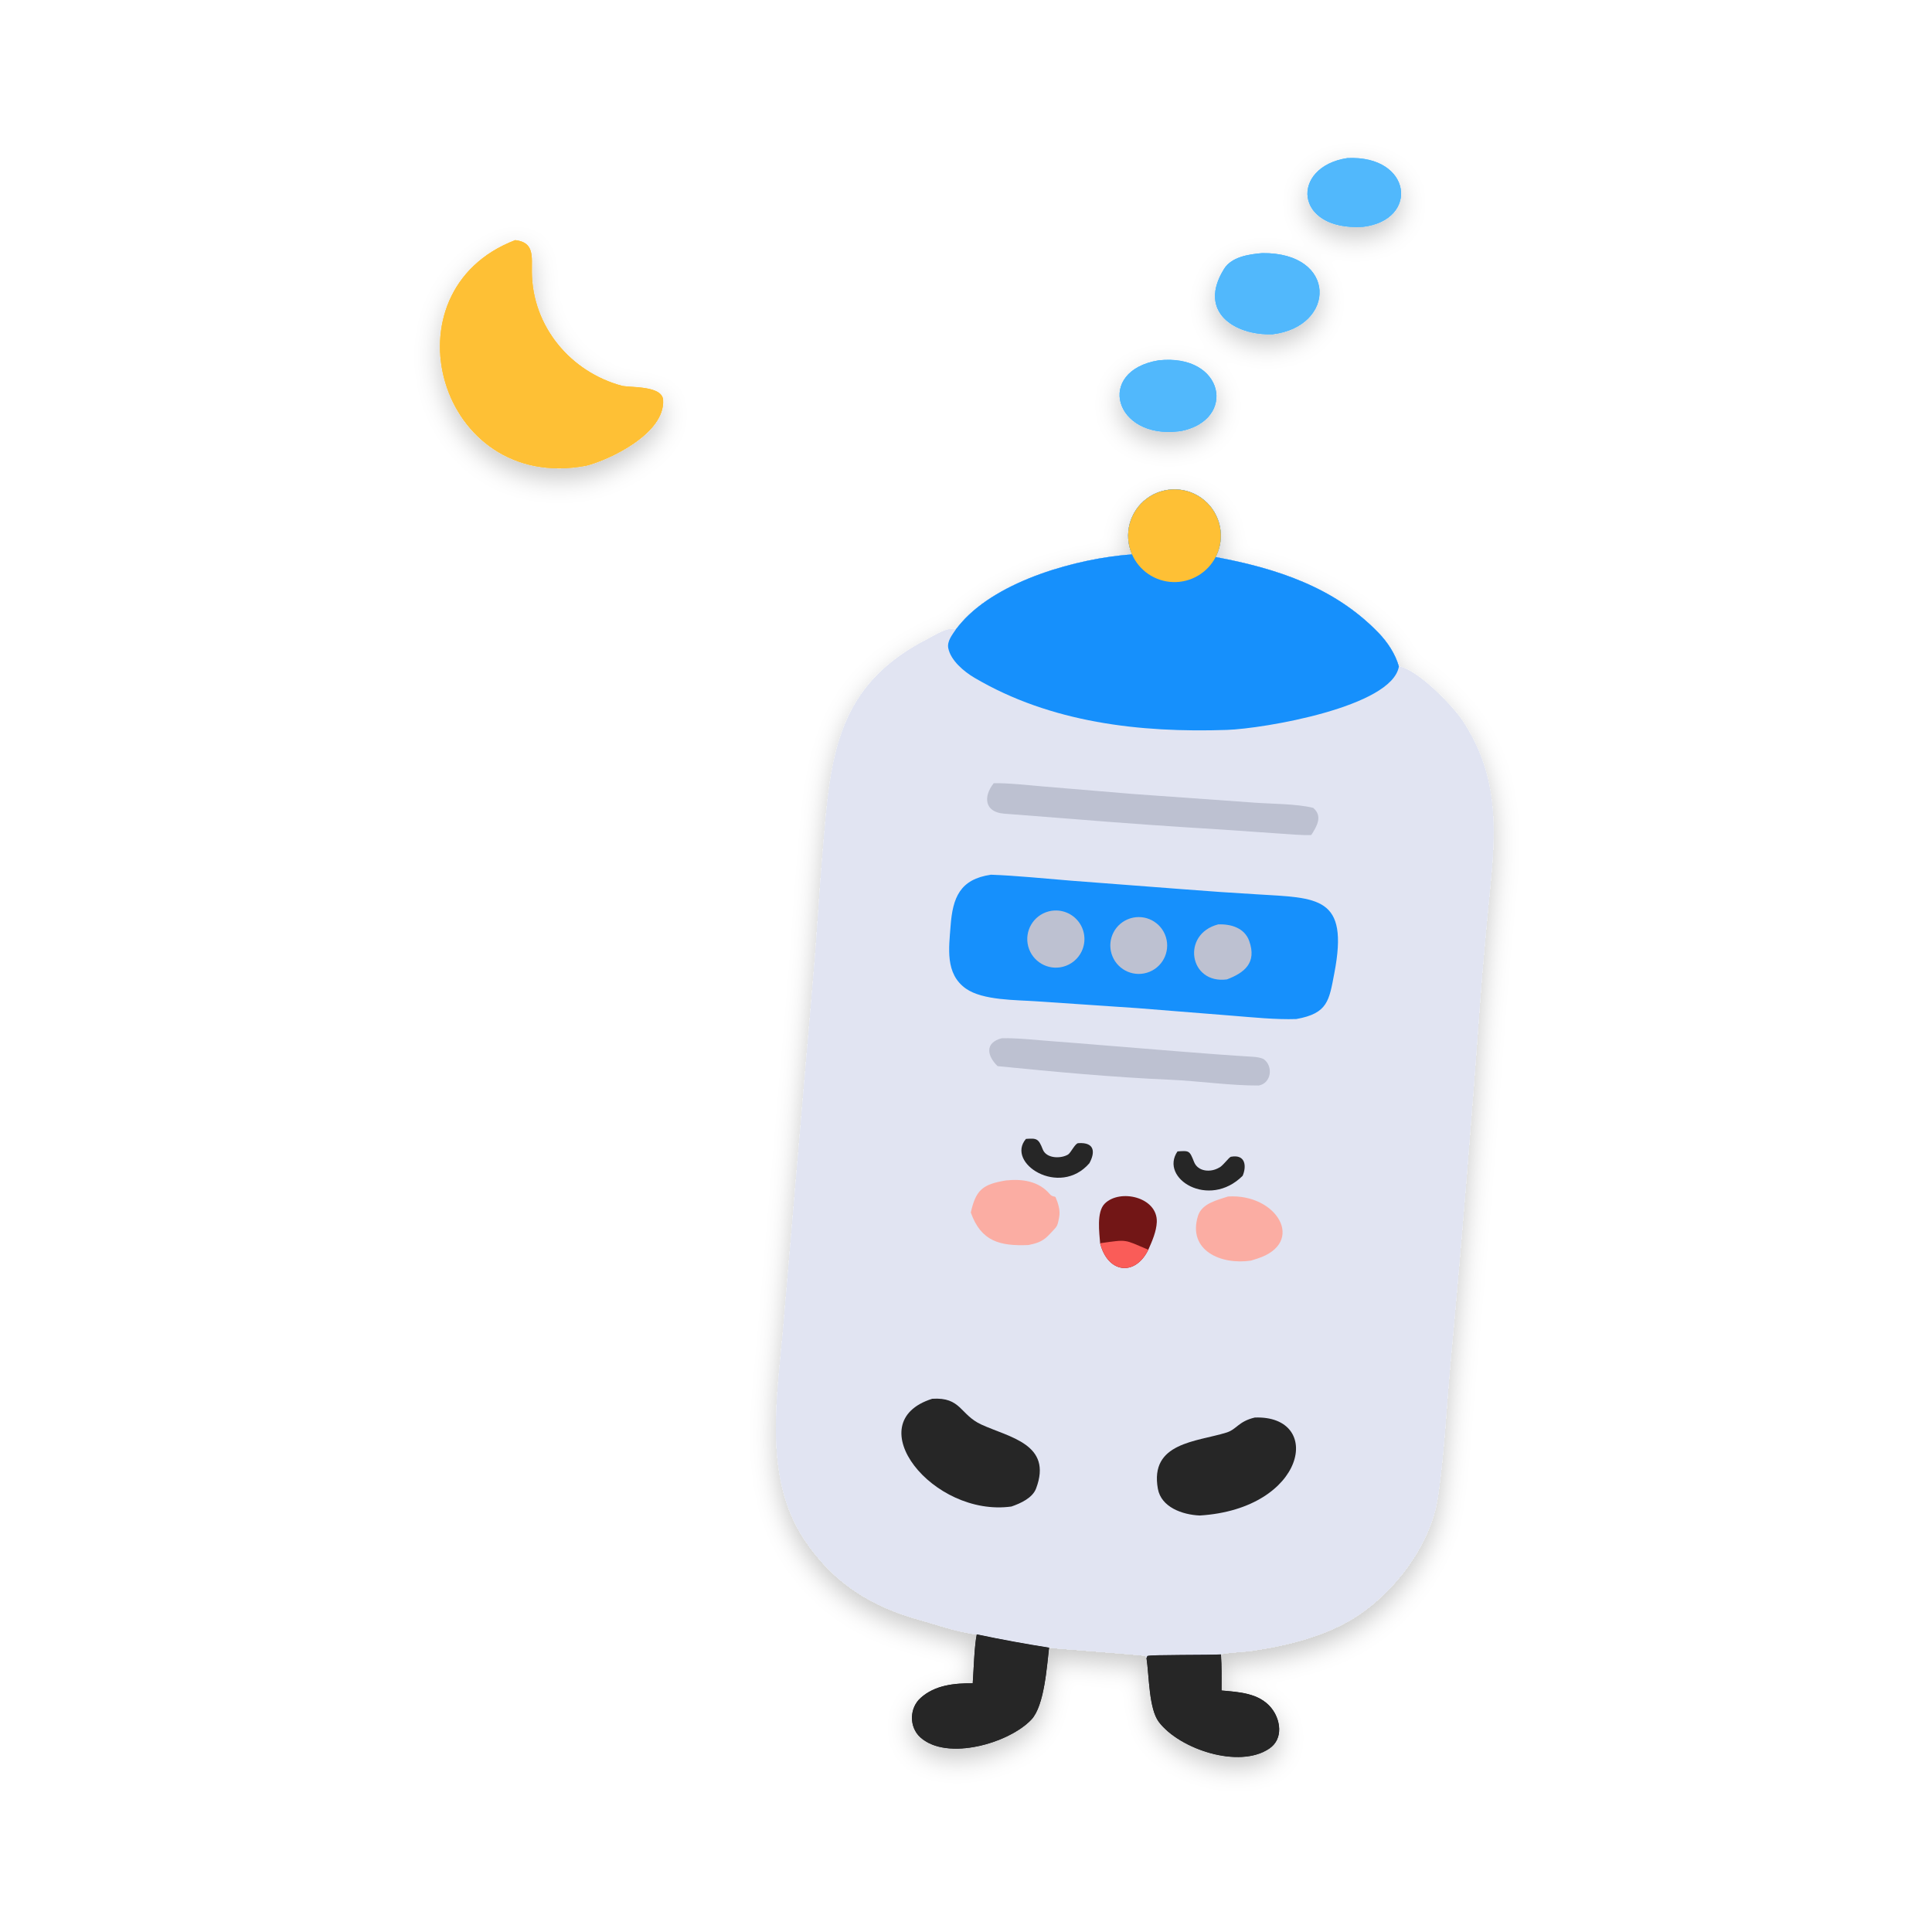
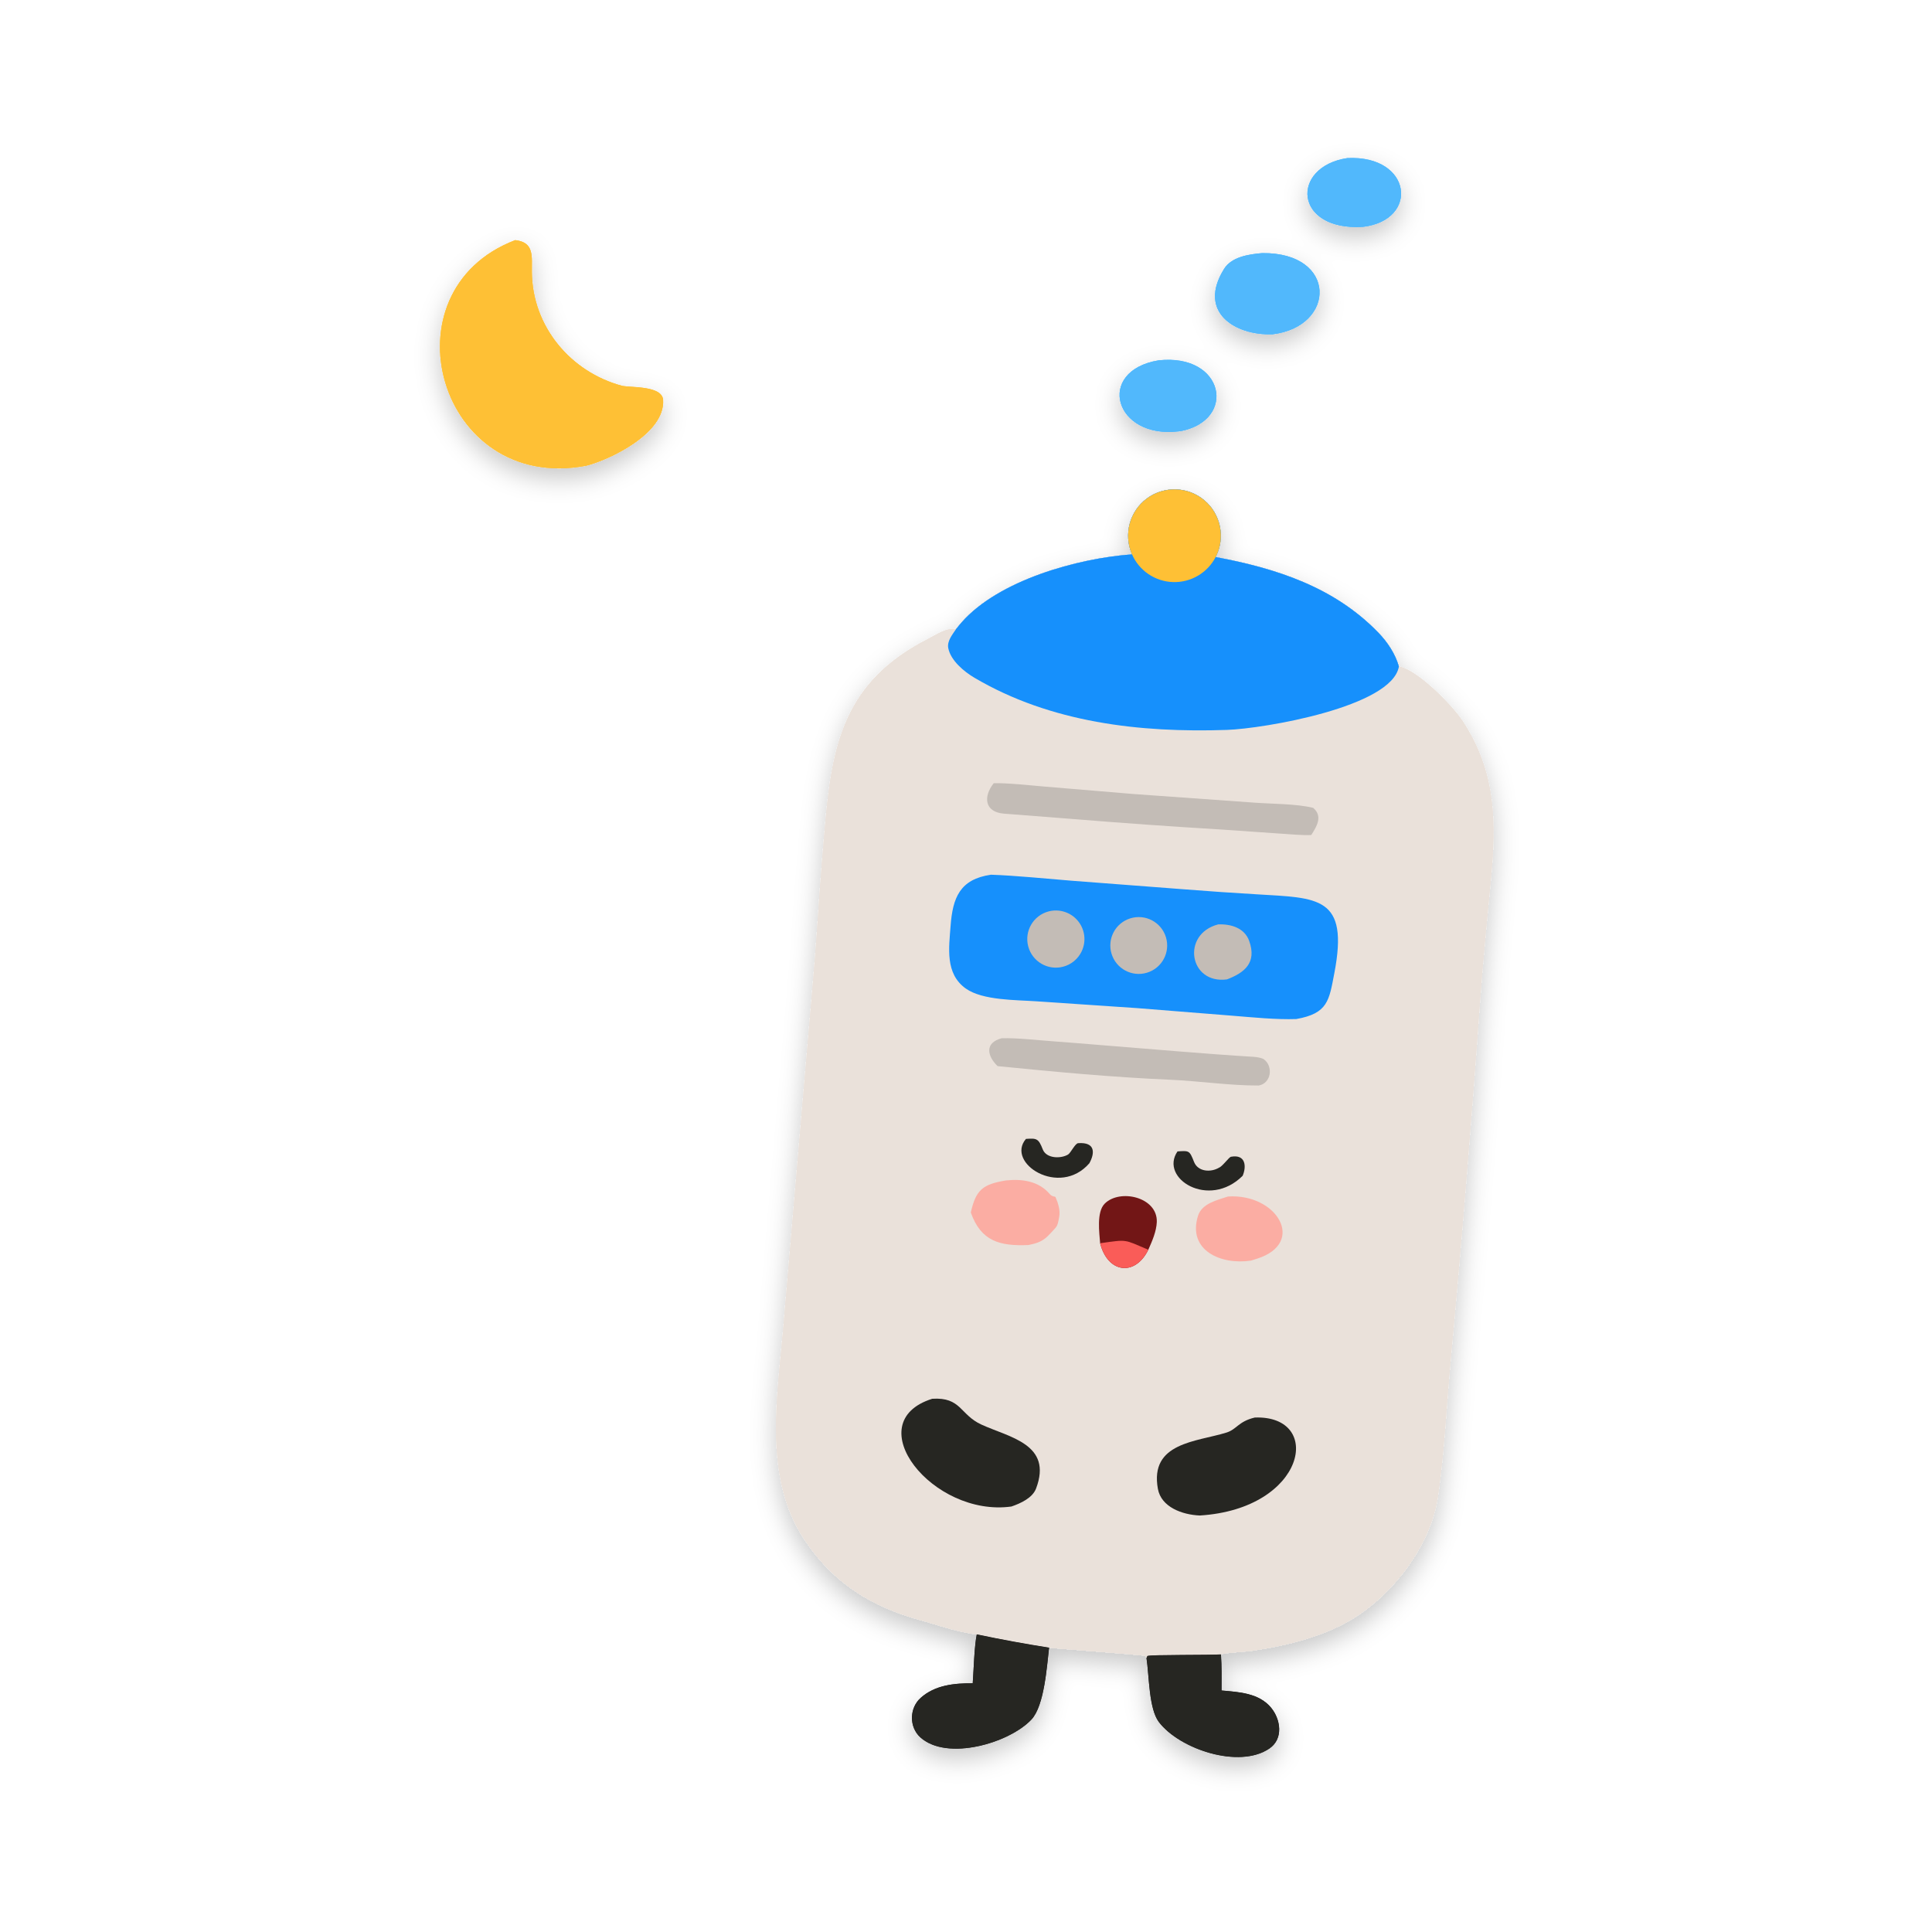
<svg xmlns="http://www.w3.org/2000/svg" viewBox="61.98 119.33 773.78 773.78">
  <defs>
    <filter id="sticker" x="-10%" y="-10%" width="120%" height="120%">
      <feGaussianBlur in="SourceAlpha" stdDeviation="7" />
      <feComponentTransfer result="edge">
        <feFuncA type="linear" slope="40" intercept="-1" />
      </feComponentTransfer>
      <feFlood flood-color="#fff" />
      <feComposite in2="edge" operator="in" result="cut" />
      <feDropShadow in="cut" dx="0" dy="4" stdDeviation="5" flood-color="#000" flood-opacity="0.22" result="lifted" />
      <feMerge>
        <feMergeNode in="lifted" />
        <feMergeNode in="SourceGraphic" />
      </feMerge>
    </filter>
  </defs>
  <g filter="url(#sticker)">
-     <path fill="#E1E4F2" d="M515.354 341.34C511.889 333.422 514.346 324.16 521.28 319C528.214 313.84 537.792 314.147 544.381 319.74C550.971 325.334 552.829 334.734 548.864 342.415C573.202 346.988 596.436 354.434 614.156 372.839C617.748 376.571 620.832 381.242 622.251 386.243C629.853 387.692 643.708 401.938 647.76 408.084C661.297 428.615 661.288 448.898 659.016 472.287C657.448 488.425 655.804 505.49 654.634 521.718C651.24 569.201 647.353 616.648 642.974 664.051C641.302 681.822 640.428 701.96 637.783 719.207C634.923 737.857 620.837 756.555 605.281 766.68C593.005 774.67 577.296 778.461 562.832 780.559C560.437 780.906 552.51 781.241 550.979 781.925C546.604 782.244 522.711 781.973 521.509 782.558L521.165 783.401L520.796 782.548C519.9 782.116 486.572 779.744 482.139 779.225C472.45 777.699 462.801 775.927 453.203 773.909C452.195 773.796 451.192 773.647 450.195 773.463C443.259 772.179 437.449 770.147 430.885 768.272C411.076 762.901 395.852 753.409 384.291 736.135C367.251 710.673 373.532 677.578 375.861 649.058L383.948 554.666C385.795 532.558 388.008 509.635 389.491 487.615C390.314 475.213 391.271 462.822 392.363 450.441C395.194 416.999 400.369 392.252 433.519 375.284C436.875 373.567 441.173 370.567 444.851 371.337C445.553 370.428 446.281 369.539 447.034 368.672C461.955 351.642 493.609 342.938 515.354 341.34Z" />
+     <path fill="#EAE1DA" d="M515.354 341.34C511.889 333.422 514.346 324.16 521.28 319C528.214 313.84 537.792 314.147 544.381 319.74C550.971 325.334 552.829 334.734 548.864 342.415C573.202 346.988 596.436 354.434 614.156 372.839C617.748 376.571 620.832 381.242 622.251 386.243C629.853 387.692 643.708 401.938 647.76 408.084C661.297 428.615 661.288 448.898 659.016 472.287C657.448 488.425 655.804 505.49 654.634 521.718C651.24 569.201 647.353 616.648 642.974 664.051C641.302 681.822 640.428 701.96 637.783 719.207C634.923 737.857 620.837 756.555 605.281 766.68C593.005 774.67 577.296 778.461 562.832 780.559C560.437 780.906 552.51 781.241 550.979 781.925C546.604 782.244 522.711 781.973 521.509 782.558L521.165 783.401L520.796 782.548C519.9 782.116 486.572 779.744 482.139 779.225C472.45 777.699 462.801 775.927 453.203 773.909C452.195 773.796 451.192 773.647 450.195 773.463C443.259 772.179 437.449 770.147 430.885 768.272C411.076 762.901 395.852 753.409 384.291 736.135C367.251 710.673 373.532 677.578 375.861 649.058L383.948 554.666C385.795 532.558 388.008 509.635 389.491 487.615C390.314 475.213 391.271 462.822 392.363 450.441C395.194 416.999 400.369 392.252 433.519 375.284C436.875 373.567 441.173 370.567 444.851 371.337C445.553 370.428 446.281 369.539 447.034 368.672C461.955 351.642 493.609 342.938 515.354 341.34Z" />
    <path fill="#1590FC" d="M515.354 341.34C511.889 333.422 514.346 324.16 521.28 319C528.214 313.84 537.792 314.147 544.381 319.74C550.971 325.334 552.829 334.734 548.864 342.415C573.202 346.988 596.436 354.434 614.156 372.839C617.748 376.571 620.832 381.242 622.251 386.243C619.566 402.45 568.091 411.166 553.317 411.667C518.532 412.846 482.81 408.777 452.279 390.794C448.05 388.303 442.71 383.853 441.758 378.852C441.249 376.103 443.398 373.511 444.851 371.337C445.553 370.428 446.281 369.539 447.034 368.672C461.955 351.642 493.609 342.938 515.354 341.34Z" />
    <path fill="#FEC036" d="M515.354 341.34C511.889 333.422 514.346 324.16 521.28 319C528.214 313.84 537.792 314.147 544.381 319.74C550.971 325.334 552.829 334.734 548.864 342.415C545.579 348.778 538.927 352.684 531.77 352.455C524.613 352.226 518.225 347.901 515.354 341.34Z" />
    <path fill="#1590FC" d="M458.873 469.658C469.081 470.024 480.847 471.235 491.119 472.062L536.498 475.528C546.044 476.284 555.599 476.941 565.159 477.499C589.823 479.012 602.326 478.12 596.401 509.04C594.285 520.082 593.831 525.2 581.16 527.461C573.045 527.742 563.846 526.794 555.675 526.14L517.478 523.091L477.412 520.381C469.001 519.779 455.596 520.06 448.805 515.256C440.417 509.323 442.052 498.88 442.697 490.195C443.536 478.895 446.384 471.465 458.873 469.658Z" />
-     <path fill="#BDC1D1" d="M481.942 484.361C486.244 483.228 490.813 484.689 493.659 488.109C496.505 491.529 497.112 496.287 495.217 500.312C493.772 503.379 491.044 505.647 487.766 506.508C481.651 508.113 475.393 504.459 473.785 498.345C472.177 492.231 475.829 485.971 481.942 484.361Z" />
-     <path fill="#BDC1D1" d="M514.624 487.153C520.659 485.246 527.09 488.626 528.942 494.677C530.794 500.728 527.356 507.129 521.288 508.926C515.298 510.701 508.996 507.316 507.168 501.342C505.339 495.367 508.667 489.035 514.624 487.153Z" />
-     <path fill="#BDC1D1" d="M549.892 489.552C555.126 489.351 560.449 491.047 562.292 496.175C565.484 505.058 560.209 508.987 553.379 511.588C538.179 513.587 535.016 493.353 549.892 489.552Z" />
-     <path fill="#252527" d="M435.351 679.549C446.975 678.824 446.375 685.883 455 689.864C466.157 695.013 483.679 697.661 476.932 715.495C475.512 719.245 470.827 721.408 467.06 722.702C435.516 727.072 405.351 688.98 435.351 679.549Z" />
-     <path fill="#BDC1D1" d="M459.976 433.014C465.238 432.861 474.337 433.849 479.794 434.315L516.004 437.343L564.562 440.81C571.689 441.318 581.34 441.254 587.923 442.882C591.845 446.228 589.389 450.27 587.155 453.752C584.627 453.991 577.267 453.373 574.519 453.183L550.858 451.544C530.824 450.343 510.804 448.922 490.802 447.28C481.902 446.586 472.989 445.907 464.091 445.206C456.256 444.589 455.706 438.352 459.976 433.014Z" />
-     <path fill="#252527" d="M564.544 687.062C592.262 686.058 585.161 723.667 542.483 726.3C535.46 725.999 527.055 722.947 525.725 715.631C522.348 697.045 541.129 696.82 553.165 693.094C557.341 691.801 557.927 688.617 564.544 687.062Z" />
-     <path fill="#BDC1D1" d="M463.205 535.144C469.862 535.012 477.09 535.912 483.739 536.377C490.648 536.861 497.588 537.489 504.497 538.029C524.358 539.581 544.192 541.387 564.079 542.599C565.211 542.668 567.075 542.955 568.133 543.54C572.01 546.395 571.178 553.135 566.125 554.085C554.746 554.154 542.209 552.278 530.716 551.779C507.488 550.769 484.645 548.634 461.525 546.324C457.278 542.204 456.291 536.949 463.205 535.144Z" />
+     <path fill="#C3BCB6" d="M481.942 484.361C486.244 483.228 490.813 484.689 493.659 488.109C496.505 491.529 497.112 496.287 495.217 500.312C493.772 503.379 491.044 505.647 487.766 506.508C481.651 508.113 475.393 504.459 473.785 498.345C472.177 492.231 475.829 485.971 481.942 484.361Z" />
+     <path fill="#C3BCB6" d="M514.624 487.153C520.659 485.246 527.09 488.626 528.942 494.677C530.794 500.728 527.356 507.129 521.288 508.926C515.298 510.701 508.996 507.316 507.168 501.342C505.339 495.367 508.667 489.035 514.624 487.153Z" />
+     <path fill="#C3BCB6" d="M549.892 489.552C555.126 489.351 560.449 491.047 562.292 496.175C565.484 505.058 560.209 508.987 553.379 511.588C538.179 513.587 535.016 493.353 549.892 489.552Z" />
+     <path fill="#262523" d="M435.351 679.549C446.975 678.824 446.375 685.883 455 689.864C466.157 695.013 483.679 697.661 476.932 715.495C475.512 719.245 470.827 721.408 467.06 722.702C435.516 727.072 405.351 688.98 435.351 679.549Z" />
+     <path fill="#C3BCB6" d="M459.976 433.014C465.238 432.861 474.337 433.849 479.794 434.315L516.004 437.343L564.562 440.81C571.689 441.318 581.34 441.254 587.923 442.882C591.845 446.228 589.389 450.27 587.155 453.752C584.627 453.991 577.267 453.373 574.519 453.183L550.858 451.544C530.824 450.343 510.804 448.922 490.802 447.28C481.902 446.586 472.989 445.907 464.091 445.206C456.256 444.589 455.706 438.352 459.976 433.014Z" />
+     <path fill="#262523" d="M564.544 687.062C592.262 686.058 585.161 723.667 542.483 726.3C535.46 725.999 527.055 722.947 525.725 715.631C522.348 697.045 541.129 696.82 553.165 693.094C557.341 691.801 557.927 688.617 564.544 687.062Z" />
+     <path fill="#C3BCB6" d="M463.205 535.144C469.862 535.012 477.09 535.912 483.739 536.377C490.648 536.861 497.588 537.489 504.497 538.029C524.358 539.581 544.192 541.387 564.079 542.599C565.211 542.668 567.075 542.955 568.133 543.54C572.01 546.395 571.178 553.135 566.125 554.085C554.746 554.154 542.209 552.278 530.716 551.779C507.488 550.769 484.645 548.634 461.525 546.324C457.278 542.204 456.291 536.949 463.205 535.144Z" />
    <path fill="#FBADA3" d="M464.798 592.111C471.237 591.42 477.935 592.278 482.44 597.58C483.479 598.802 484.534 598.359 484.741 598.827C485.786 601.195 486.715 604.178 486.177 606.79C485.479 610.861 485.248 610.487 482.816 613.155C480.768 615.4 479.168 616.664 475.995 617.486C475.26 617.676 474.598 617.796 473.904 617.973C462.484 618.462 454.868 616.526 450.793 604.945C452.858 595.777 455.62 593.664 464.798 592.111Z" />
    <path fill="#FBADA3" d="M553.809 598.541C573.417 597.262 585.255 617.095 565.487 623.429L562.997 624.209C550.972 626.032 537.5 620.132 541.784 606.302C543.354 601.235 549.656 599.942 553.809 598.541Z" />
    <path fill="#721616" d="M502.589 617.251C502.286 613.108 501.073 604.774 504.412 601.411C510.467 595.312 525.635 598.743 525.288 608.748C525.132 612.536 523.41 616.453 521.888 619.853C516.673 630.549 505.689 629.424 502.589 617.251Z" />
    <path fill="#FA5B58" d="M502.589 617.251C513.774 615.698 511.868 615.634 521.888 619.853C516.673 630.549 505.689 629.424 502.589 617.251Z" />
-     <path fill="#252527" d="M472.885 575.468C477.191 575.156 477.905 575.289 479.626 579.699C481.054 583.355 486.821 583.482 489.744 581.732C490.816 581.094 492.571 577.265 493.789 577.179C500.781 576.684 500.49 581.199 498.277 585.224C486.274 599.051 464.64 585.081 472.885 575.468Z" />
-     <path fill="#252527" d="M533.574 580.48C538.282 580.15 538.403 580.116 540.2 584.684C541.759 588.648 546.932 588.987 550.225 586.972C551.544 586.546 554.166 582.774 555.009 582.618C560.965 581.522 561.243 586.63 559.663 590.25C546.138 603.735 526.199 591.28 533.574 580.48Z" />
+     <path fill="#262523" d="M472.885 575.468C477.191 575.156 477.905 575.289 479.626 579.699C481.054 583.355 486.821 583.482 489.744 581.732C490.816 581.094 492.571 577.265 493.789 577.179C500.781 576.684 500.49 581.199 498.277 585.224C486.274 599.051 464.64 585.081 472.885 575.468Z" />
+     <path fill="#262523" d="M533.574 580.48C538.282 580.15 538.403 580.116 540.2 584.684C541.759 588.648 546.932 588.987 550.225 586.972C551.544 586.546 554.166 582.774 555.009 582.618C560.965 581.522 561.243 586.63 559.663 590.25C546.138 603.735 526.199 591.28 533.574 580.48Z" />
    <path fill="#FEC036" d="M268.337 215.495C276.074 216.365 274.94 222.043 275.007 228.36C275.237 250.053 290.444 268.301 311.154 273.857C314.838 274.609 327.207 273.748 327.571 279.524C328.427 293.068 305.688 303.681 296.714 305.876C237.495 317.01 214.905 235.876 268.337 215.495Z" />
-     <path fill="#252527" d="M453.203 773.909C462.801 775.927 472.45 777.699 482.139 779.225C481.251 786.605 480.281 802.43 475.079 808.003C466.324 817.381 441.323 824.816 430.588 815.148C426.088 811.094 426.085 803.47 430.747 799.321C436.508 794.194 444.17 793.465 451.574 793.488C451.947 788.418 452.214 778.33 453.203 773.909Z" />
-     <path fill="#252527" d="M521.165 783.401L521.509 782.558C522.711 781.973 546.604 782.244 550.979 781.925C551.301 786.971 551.256 791.356 551.208 796.392C558.135 797 566.155 797.397 571.003 803.218C574.905 807.905 576.096 815.72 570.384 819.62C558.274 827.89 534.353 819.871 526.114 808.99C522.058 803.633 522.257 790.37 521.165 783.401Z" />
+     <path fill="#262523" d="M453.203 773.909C462.801 775.927 472.45 777.699 482.139 779.225C481.251 786.605 480.281 802.43 475.079 808.003C466.324 817.381 441.323 824.816 430.588 815.148C426.088 811.094 426.085 803.47 430.747 799.321C436.508 794.194 444.17 793.465 451.574 793.488C451.947 788.418 452.214 778.33 453.203 773.909Z" />
+     <path fill="#262523" d="M521.165 783.401L521.509 782.558C522.711 781.973 546.604 782.244 550.979 781.925C551.301 786.971 551.256 791.356 551.208 796.392C558.135 797 566.155 797.397 571.003 803.218C574.905 807.905 576.096 815.72 570.384 819.62C558.274 827.89 534.353 819.871 526.114 808.99C522.058 803.633 522.257 790.37 521.165 783.401Z" />
    <path fill="#51B8FC" d="M567.517 220.696C597.717 220.37 597.184 250.164 571.634 253.238C556.369 253.766 541.468 244.202 552.246 226.986C555.244 222.198 562.076 221.153 567.517 220.696Z" />
    <path fill="#51B8FC" d="M525.993 263.644C552.371 260.763 557.489 287.524 534.977 291.996L534.358 292.072C508.123 295.445 500.597 267.858 525.993 263.644Z" />
    <path fill="#51B8FC" d="M601.565 182.645C627.532 181.343 630.582 207.47 607.894 210.204C580.05 211.941 578.7 186.154 601.565 182.645Z" />
  </g>
</svg>
